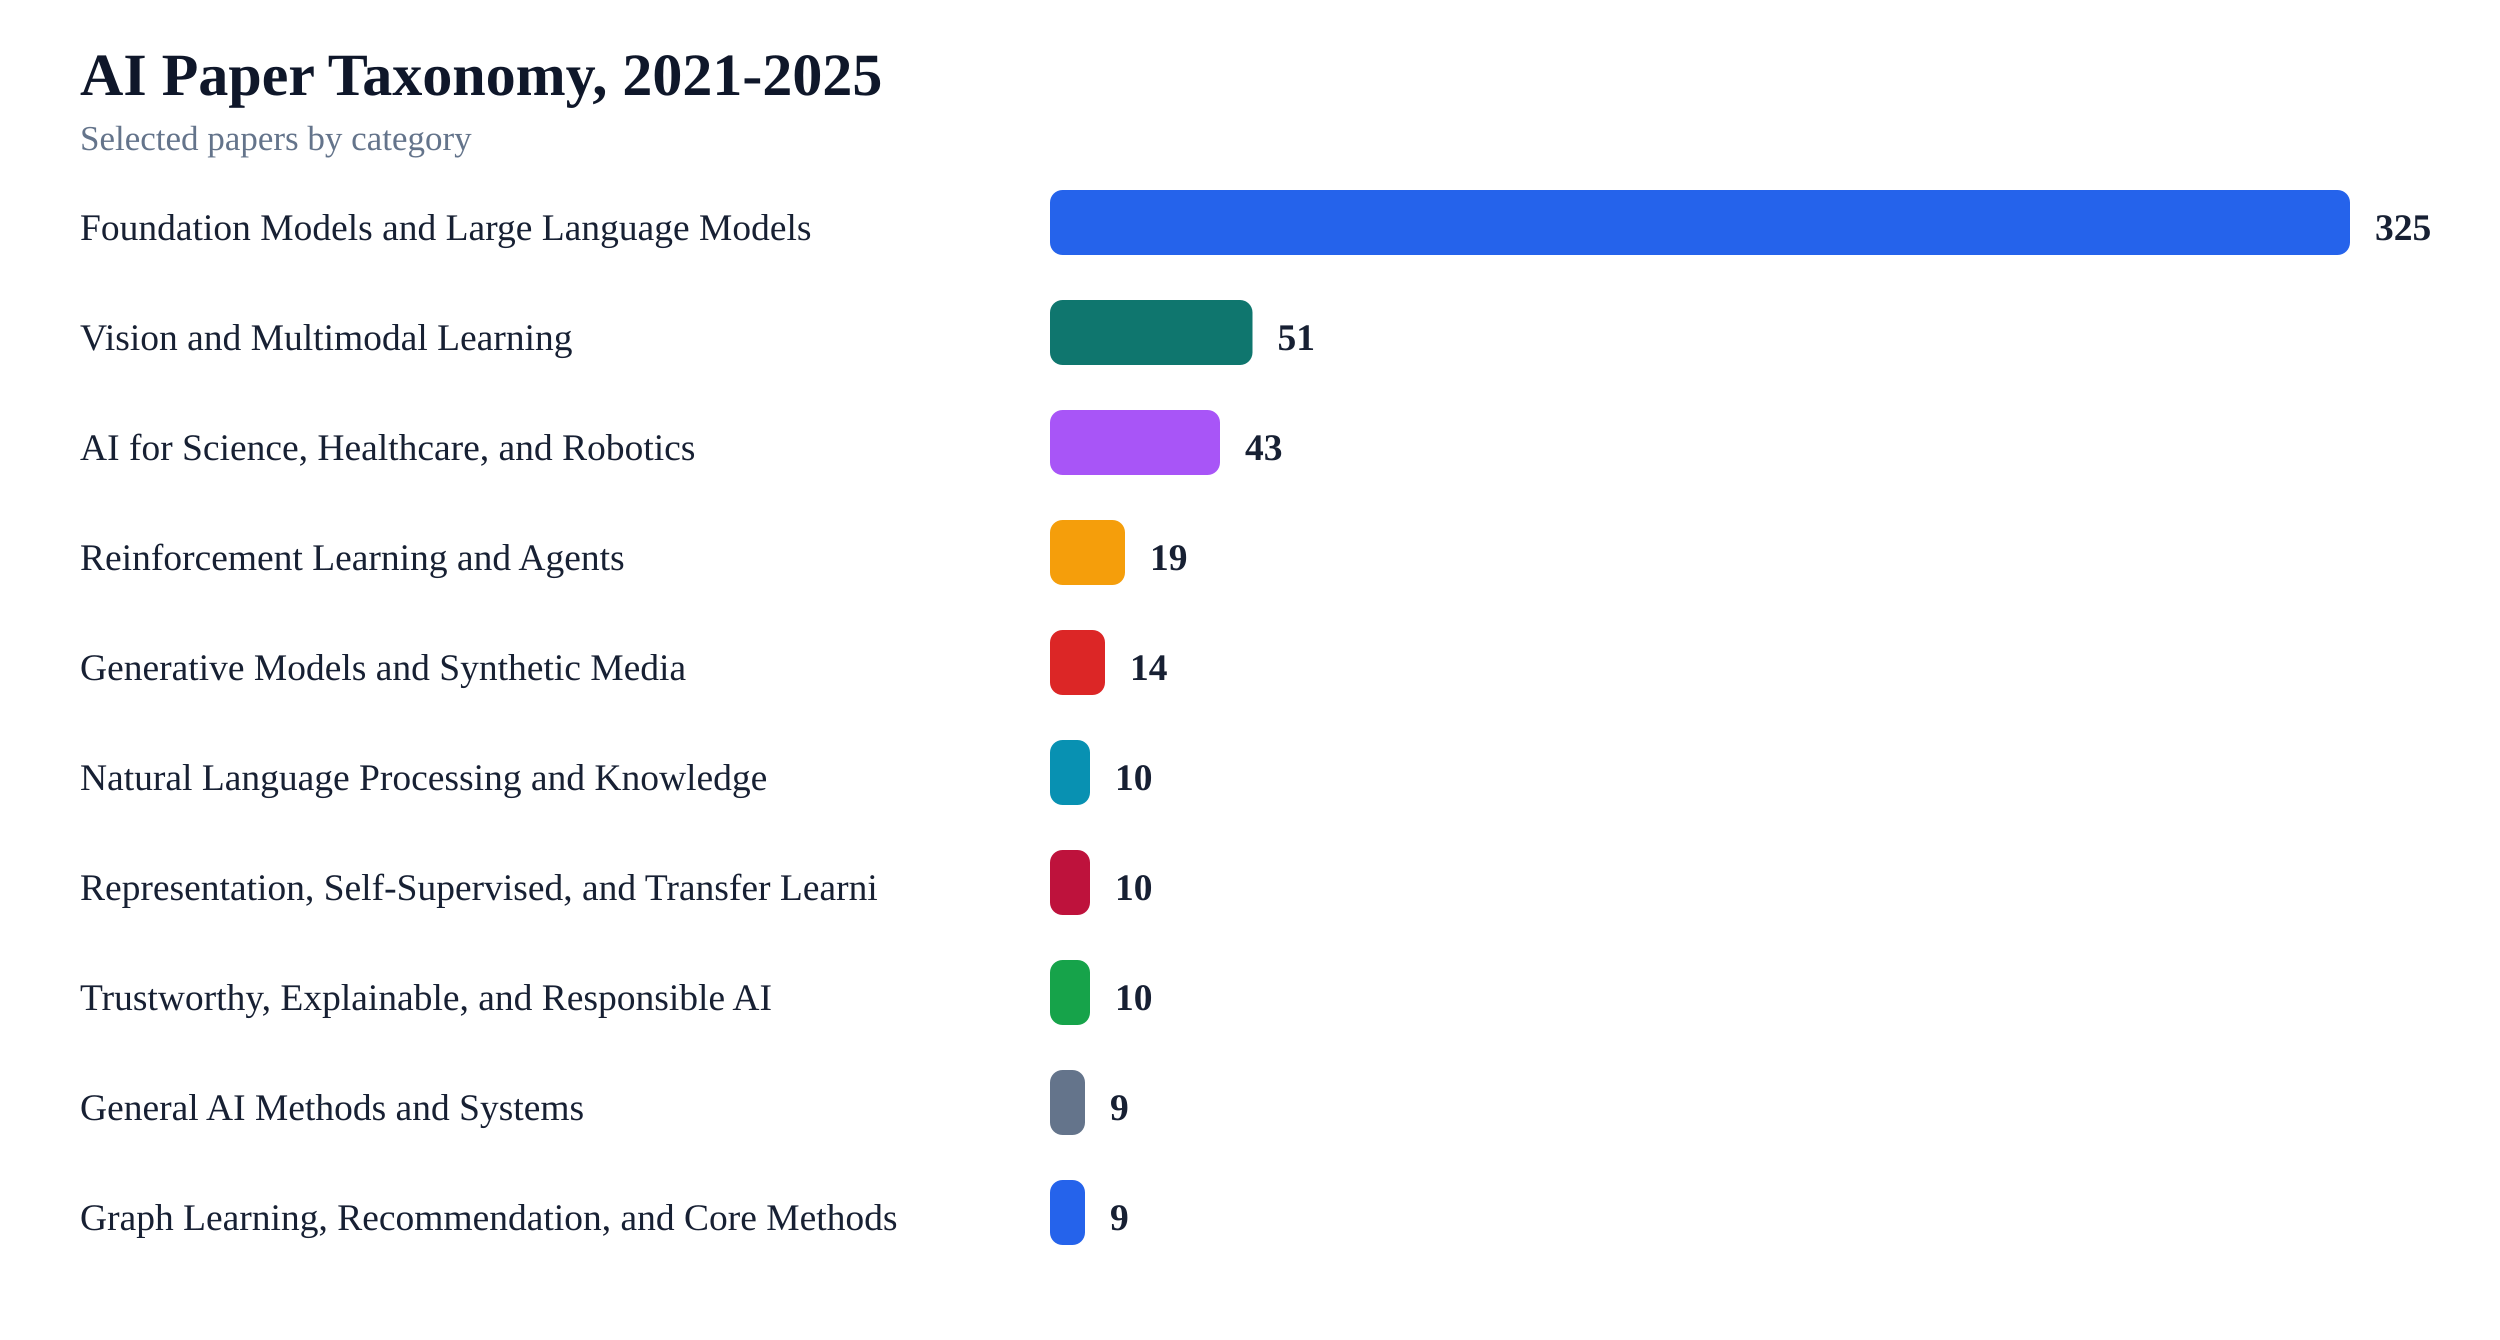
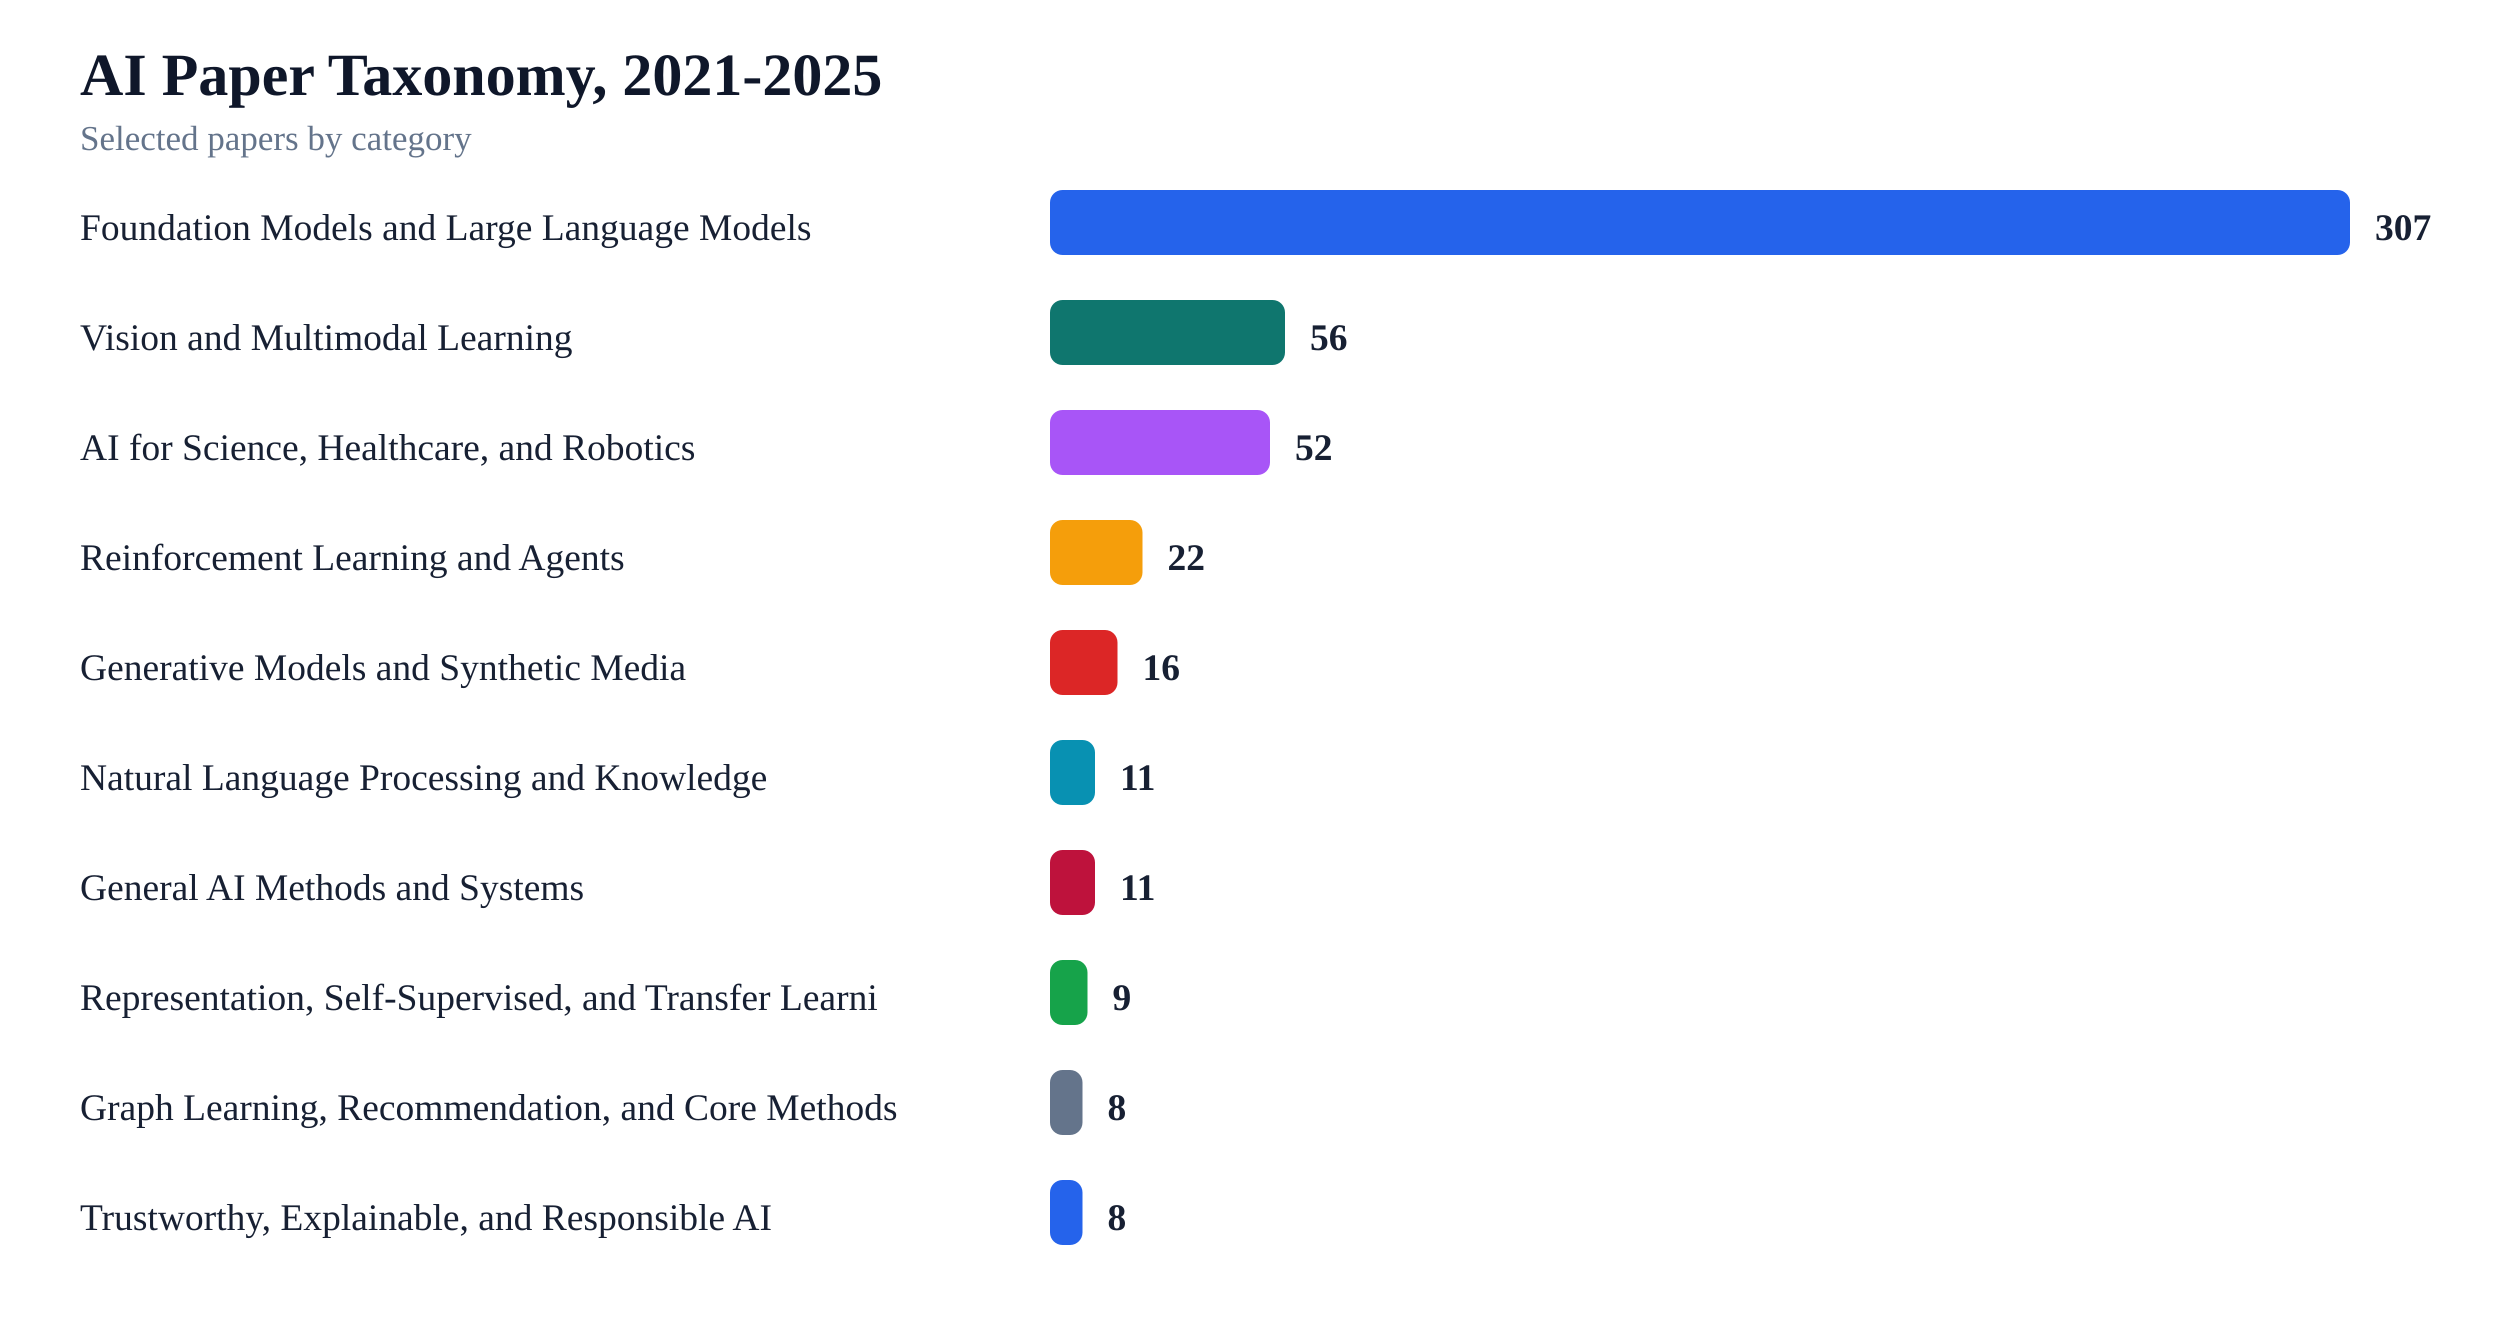
<svg xmlns="http://www.w3.org/2000/svg" width="1000" height="536" viewBox="0 0 1000 536" role="img" aria-label="Category distribution 2021-2025">
  <rect width="100%" height="100%" fill="#ffffff" />
  <text x="32" y="38" fill="#0f172a" font-size="24" font-weight="800">AI Paper Taxonomy, 2021-2025</text>
  <text x="32" y="60" fill="#64748b" font-size="14">Selected papers by category</text>
  <text x="32" y="96" fill="#172033" font-size="15">Foundation Models and Large Language Models</text>
  <rect x="420" y="76" width="520" height="26" rx="5" fill="#2563eb" />
-   <text x="950" y="96" fill="#172033" font-size="15" font-weight="700">325</text>
+   <text x="950" y="96" fill="#172033" font-size="15" font-weight="700">307</text>
  <text x="32" y="140" fill="#172033" font-size="15">Vision and Multimodal Learning</text>
-   <rect x="420" y="120" width="81" height="26" rx="5" fill="#0f766e" />
-   <text x="511" y="140" fill="#172033" font-size="15" font-weight="700">51</text>
+   <rect x="420" y="120" width="94" height="26" rx="5" fill="#0f766e" />
+   <text x="524" y="140" fill="#172033" font-size="15" font-weight="700">56</text>
  <text x="32" y="184" fill="#172033" font-size="15">AI for Science, Healthcare, and Robotics</text>
-   <rect x="420" y="164" width="68" height="26" rx="5" fill="#a855f7" />
-   <text x="498" y="184" fill="#172033" font-size="15" font-weight="700">43</text>
+   <rect x="420" y="164" width="88" height="26" rx="5" fill="#a855f7" />
+   <text x="518" y="184" fill="#172033" font-size="15" font-weight="700">52</text>
  <text x="32" y="228" fill="#172033" font-size="15">Reinforcement Learning and Agents</text>
-   <rect x="420" y="208" width="30" height="26" rx="5" fill="#f59e0b" />
-   <text x="460" y="228" fill="#172033" font-size="15" font-weight="700">19</text>
+   <rect x="420" y="208" width="37" height="26" rx="5" fill="#f59e0b" />
+   <text x="467" y="228" fill="#172033" font-size="15" font-weight="700">22</text>
  <text x="32" y="272" fill="#172033" font-size="15">Generative Models and Synthetic Media</text>
-   <rect x="420" y="252" width="22" height="26" rx="5" fill="#dc2626" />
-   <text x="452" y="272" fill="#172033" font-size="15" font-weight="700">14</text>
+   <rect x="420" y="252" width="27" height="26" rx="5" fill="#dc2626" />
+   <text x="457" y="272" fill="#172033" font-size="15" font-weight="700">16</text>
  <text x="32" y="316" fill="#172033" font-size="15">Natural Language Processing and Knowledge</text>
-   <rect x="420" y="296" width="16" height="26" rx="5" fill="#0891b2" />
-   <text x="446" y="316" fill="#172033" font-size="15" font-weight="700">10</text>
-   <text x="32" y="360" fill="#172033" font-size="15">Representation, Self-Supervised, and Transfer Learni</text>
-   <rect x="420" y="340" width="16" height="26" rx="5" fill="#be123c" />
-   <text x="446" y="360" fill="#172033" font-size="15" font-weight="700">10</text>
-   <text x="32" y="404" fill="#172033" font-size="15">Trustworthy, Explainable, and Responsible AI</text>
-   <rect x="420" y="384" width="16" height="26" rx="5" fill="#16a34a" />
-   <text x="446" y="404" fill="#172033" font-size="15" font-weight="700">10</text>
-   <text x="32" y="448" fill="#172033" font-size="15">General AI Methods and Systems</text>
-   <rect x="420" y="428" width="14" height="26" rx="5" fill="#64748b" />
-   <text x="444" y="448" fill="#172033" font-size="15" font-weight="700">9</text>
-   <text x="32" y="492" fill="#172033" font-size="15">Graph Learning, Recommendation, and Core Methods</text>
-   <rect x="420" y="472" width="14" height="26" rx="5" fill="#2563eb" />
-   <text x="444" y="492" fill="#172033" font-size="15" font-weight="700">9</text>
+   <rect x="420" y="296" width="18" height="26" rx="5" fill="#0891b2" />
+   <text x="448" y="316" fill="#172033" font-size="15" font-weight="700">11</text>
+   <text x="32" y="360" fill="#172033" font-size="15">General AI Methods and Systems</text>
+   <rect x="420" y="340" width="18" height="26" rx="5" fill="#be123c" />
+   <text x="448" y="360" fill="#172033" font-size="15" font-weight="700">11</text>
+   <text x="32" y="404" fill="#172033" font-size="15">Representation, Self-Supervised, and Transfer Learni</text>
+   <rect x="420" y="384" width="15" height="26" rx="5" fill="#16a34a" />
+   <text x="445" y="404" fill="#172033" font-size="15" font-weight="700">9</text>
+   <text x="32" y="448" fill="#172033" font-size="15">Graph Learning, Recommendation, and Core Methods</text>
+   <rect x="420" y="428" width="13" height="26" rx="5" fill="#64748b" />
+   <text x="443" y="448" fill="#172033" font-size="15" font-weight="700">8</text>
+   <text x="32" y="492" fill="#172033" font-size="15">Trustworthy, Explainable, and Responsible AI</text>
+   <rect x="420" y="472" width="13" height="26" rx="5" fill="#2563eb" />
+   <text x="443" y="492" fill="#172033" font-size="15" font-weight="700">8</text>
</svg>
